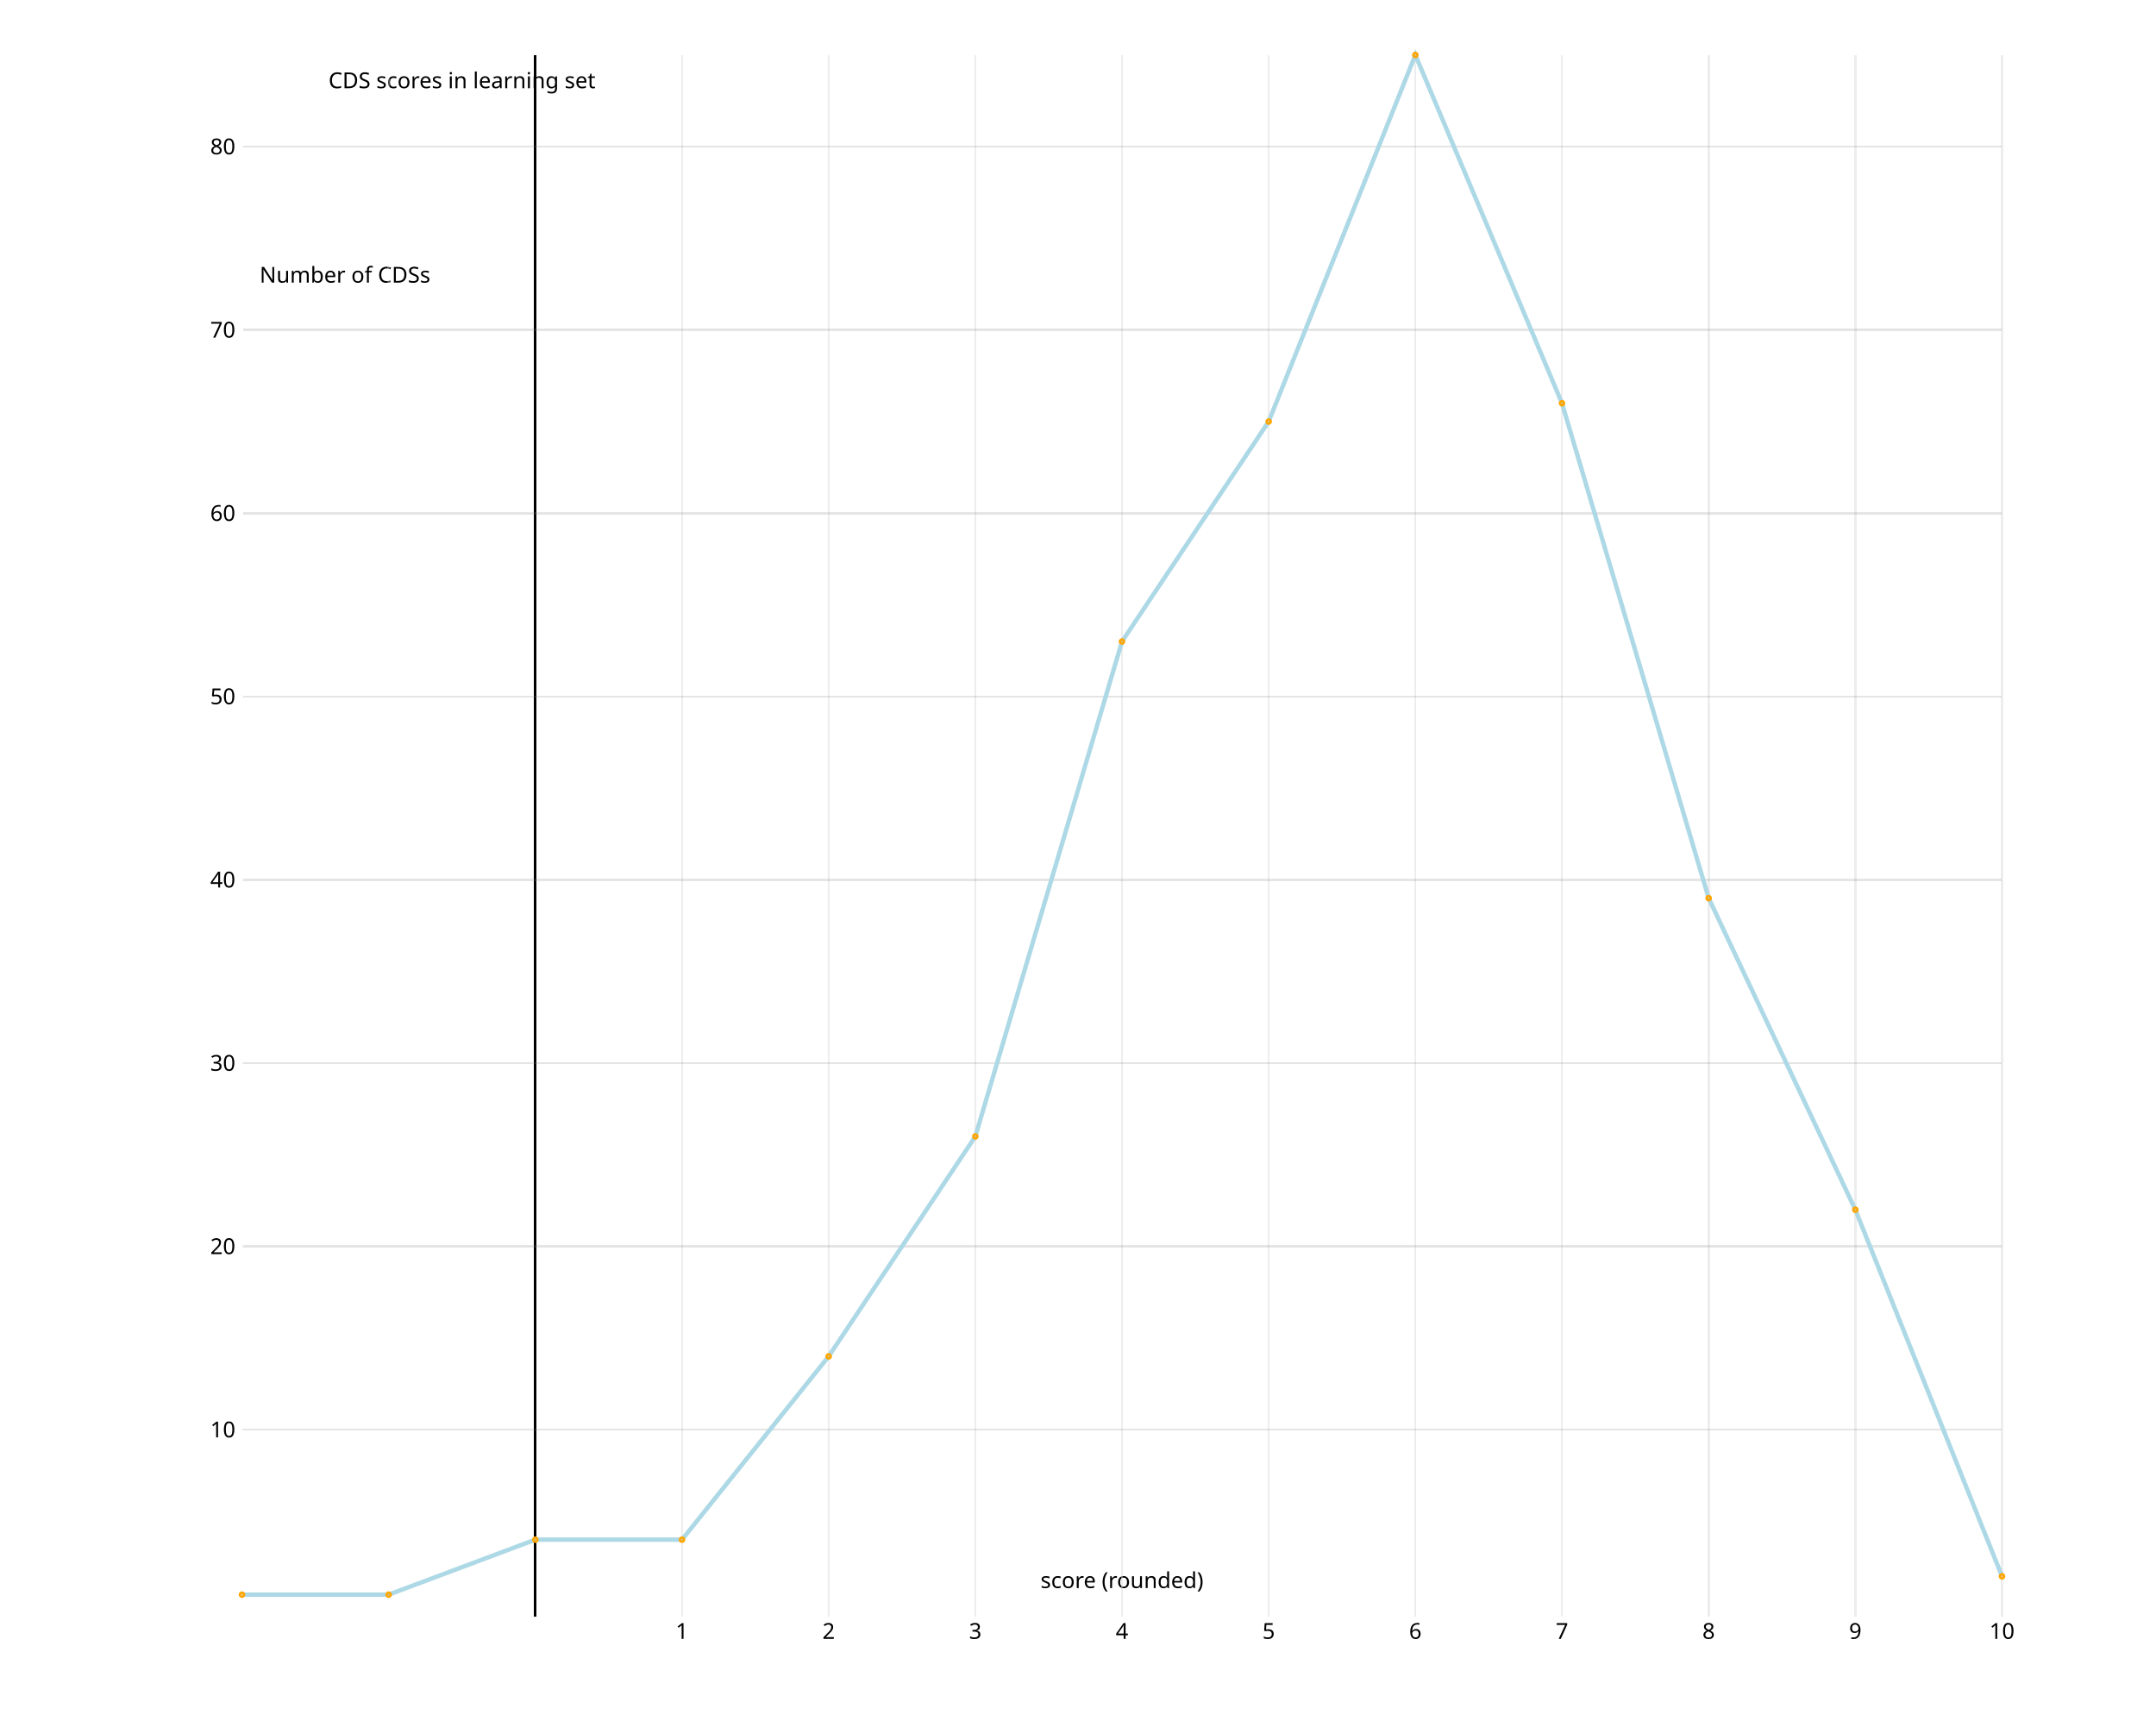
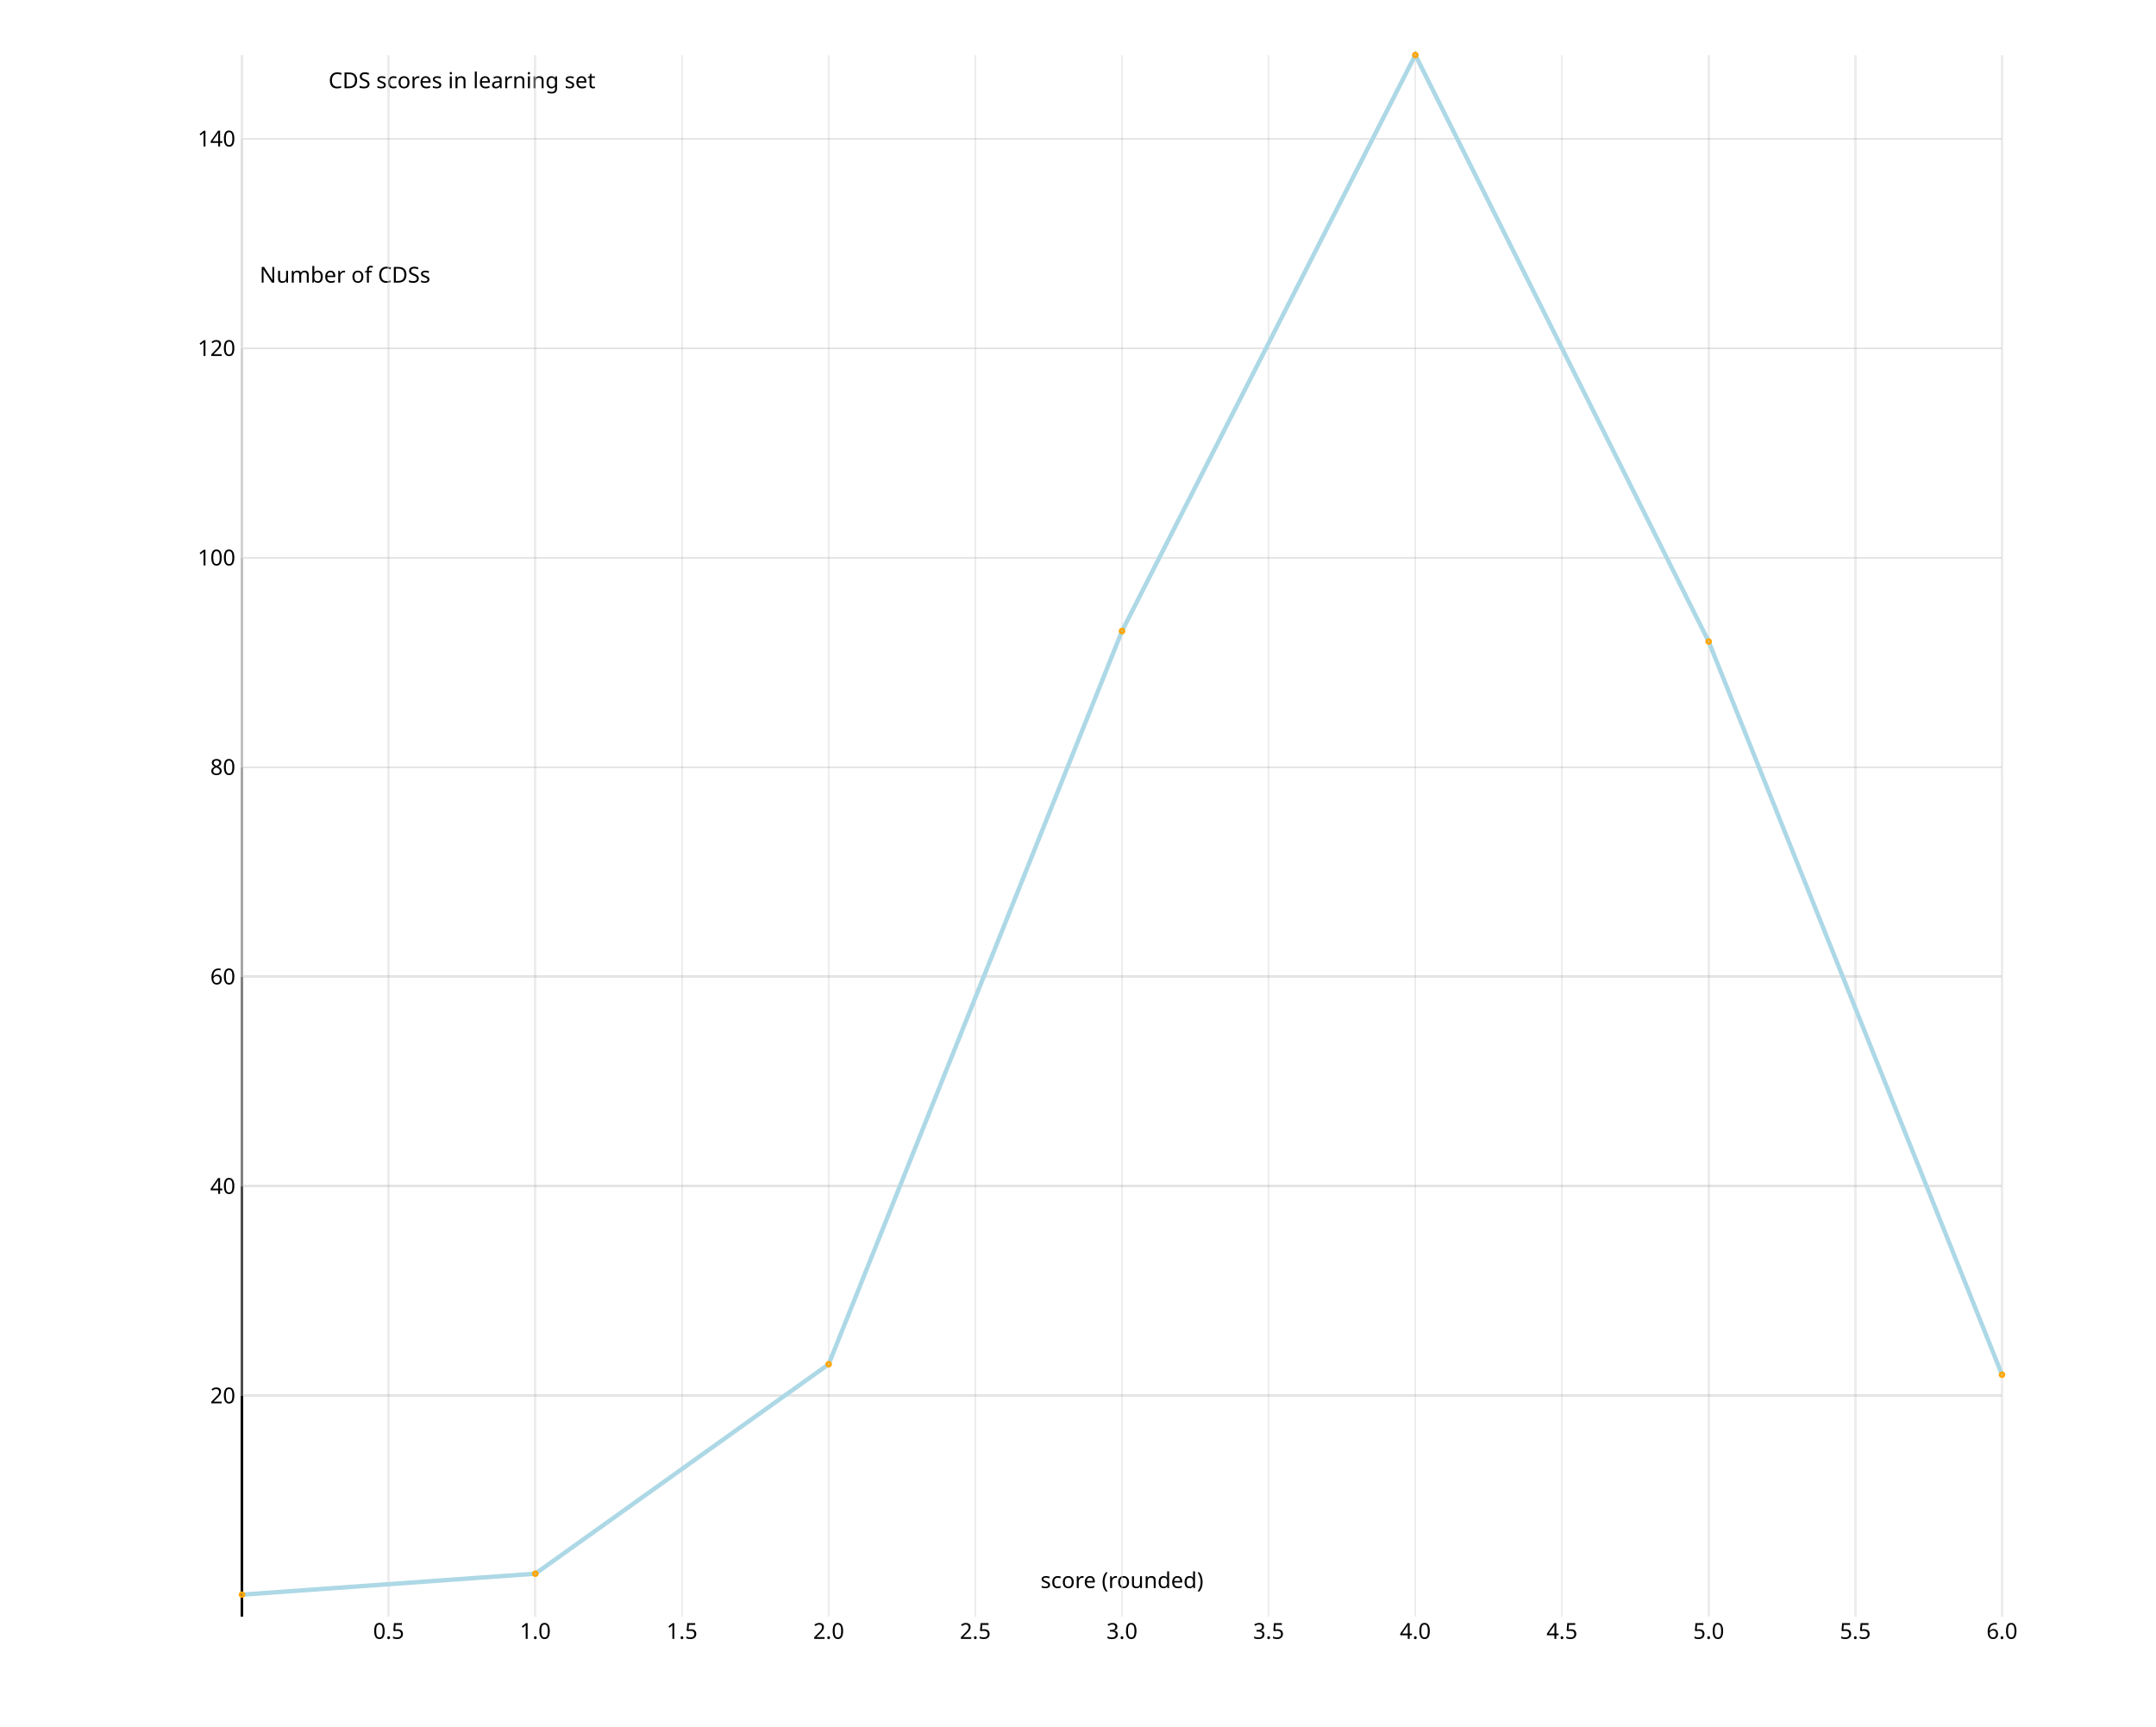
<svg xmlns="http://www.w3.org/2000/svg" font-size="10px" font-family="sans-serif" fill="none" stroke="none" stroke-width="1.5" width="980" height="785">
  <g transform="translate(100,5)">
    <g transform="translate(10,20)">
      <text pointer-events="none" y="3" dy=".71em" transform="translate(100,5)" fill="rgb(0,0,0)" text-anchor="middle">CDS scores in learning set</text>
    </g>
    <g transform="translate(10,20)">
      <text pointer-events="none" x="3" dy=".35em" transform="translate(5,100)" fill="rgb(0,0,0)">Number of CDSs</text>
    </g>
    <g transform="translate(10,20)">
      <text pointer-events="none" y="-3" transform="translate(400.0,700)" fill="rgb(0,0,0)" text-anchor="middle">score (rounded)</text>
    </g>
    <g transform="translate(10,20)">
+       <line shape-rendering="crispEdges" x1="66.667" y1="0" x2="66.667" y2="710" stroke="rgb(128,128,128)" stroke-opacity="0.2" stroke-width="1" />
+       <line shape-rendering="crispEdges" x1="133.333" y1="0" x2="133.333" y2="710" stroke="rgb(128,128,128)" stroke-opacity="0.2" stroke-width="1" />
      <line shape-rendering="crispEdges" x1="200.0" y1="0" x2="200.0" y2="710" stroke="rgb(128,128,128)" stroke-opacity="0.2" stroke-width="1" />
      <line shape-rendering="crispEdges" x1="266.667" y1="0" x2="266.667" y2="710" stroke="rgb(128,128,128)" stroke-opacity="0.2" stroke-width="1" />
      <line shape-rendering="crispEdges" x1="333.333" y1="0" x2="333.333" y2="710" stroke="rgb(128,128,128)" stroke-opacity="0.2" stroke-width="1" />
      <line shape-rendering="crispEdges" x1="400.0" y1="0" x2="400.0" y2="710" stroke="rgb(128,128,128)" stroke-opacity="0.2" stroke-width="1" />
      <line shape-rendering="crispEdges" x1="466.667" y1="0" x2="466.667" y2="710" stroke="rgb(128,128,128)" stroke-opacity="0.2" stroke-width="1" />
      <line shape-rendering="crispEdges" x1="533.333" y1="0" x2="533.333" y2="710" stroke="rgb(128,128,128)" stroke-opacity="0.2" stroke-width="1" />
      <line shape-rendering="crispEdges" x1="600.0" y1="0" x2="600.0" y2="710" stroke="rgb(128,128,128)" stroke-opacity="0.2" stroke-width="1" />
      <line shape-rendering="crispEdges" x1="666.667" y1="0" x2="666.667" y2="710" stroke="rgb(128,128,128)" stroke-opacity="0.2" stroke-width="1" />
      <line shape-rendering="crispEdges" x1="733.333" y1="0" x2="733.333" y2="710" stroke="rgb(128,128,128)" stroke-opacity="0.2" stroke-width="1" />
      <line shape-rendering="crispEdges" x1="800.0" y1="0" x2="800.0" y2="710" stroke="rgb(128,128,128)" stroke-opacity="0.2" stroke-width="1" />
    </g>
    <g transform="translate(10,20)">
-       <text pointer-events="none" y="3" dy=".71em" transform="translate(200.0,710)" fill="rgb(0,0,0)" text-anchor="middle">1</text>
-       <text pointer-events="none" y="3" dy=".71em" transform="translate(266.6667,710)" fill="rgb(0,0,0)" text-anchor="middle">2</text>
-       <text pointer-events="none" y="3" dy=".71em" transform="translate(333.3333,710)" fill="rgb(0,0,0)" text-anchor="middle">3</text>
-       <text pointer-events="none" y="3" dy=".71em" transform="translate(400.0,710)" fill="rgb(0,0,0)" text-anchor="middle">4</text>
-       <text pointer-events="none" y="3" dy=".71em" transform="translate(466.6667,710)" fill="rgb(0,0,0)" text-anchor="middle">5</text>
-       <text pointer-events="none" y="3" dy=".71em" transform="translate(533.3333,710)" fill="rgb(0,0,0)" text-anchor="middle">6</text>
-       <text pointer-events="none" y="3" dy=".71em" transform="translate(600.0,710)" fill="rgb(0,0,0)" text-anchor="middle">7</text>
-       <text pointer-events="none" y="3" dy=".71em" transform="translate(666.6667,710)" fill="rgb(0,0,0)" text-anchor="middle">8</text>
-       <text pointer-events="none" y="3" dy=".71em" transform="translate(733.3333,710)" fill="rgb(0,0,0)" text-anchor="middle">9</text>
-       <text pointer-events="none" y="3" dy=".71em" transform="translate(800.0,710)" fill="rgb(0,0,0)" text-anchor="middle">10</text>
+       <text pointer-events="none" y="3" dy=".71em" transform="translate(66.66667,710)" fill="rgb(0,0,0)" text-anchor="middle">0.5</text>
+       <text pointer-events="none" y="3" dy=".71em" transform="translate(133.3333,710)" fill="rgb(0,0,0)" text-anchor="middle">1.0</text>
+       <text pointer-events="none" y="3" dy=".71em" transform="translate(200.0,710)" fill="rgb(0,0,0)" text-anchor="middle">1.5</text>
+       <text pointer-events="none" y="3" dy=".71em" transform="translate(266.6667,710)" fill="rgb(0,0,0)" text-anchor="middle">2.0</text>
+       <text pointer-events="none" y="3" dy=".71em" transform="translate(333.3333,710)" fill="rgb(0,0,0)" text-anchor="middle">2.5</text>
+       <text pointer-events="none" y="3" dy=".71em" transform="translate(400.0,710)" fill="rgb(0,0,0)" text-anchor="middle">3.0</text>
+       <text pointer-events="none" y="3" dy=".71em" transform="translate(466.6667,710)" fill="rgb(0,0,0)" text-anchor="middle">3.5</text>
+       <text pointer-events="none" y="3" dy=".71em" transform="translate(533.3333,710)" fill="rgb(0,0,0)" text-anchor="middle">4.0</text>
+       <text pointer-events="none" y="3" dy=".71em" transform="translate(600.0,710)" fill="rgb(0,0,0)" text-anchor="middle">4.5</text>
+       <text pointer-events="none" y="3" dy=".71em" transform="translate(666.6667,710)" fill="rgb(0,0,0)" text-anchor="middle">5.0</text>
+       <text pointer-events="none" y="3" dy=".71em" transform="translate(733.3333,710)" fill="rgb(0,0,0)" text-anchor="middle">5.5</text>
+       <text pointer-events="none" y="3" dy=".71em" transform="translate(800.0,710)" fill="rgb(0,0,0)" text-anchor="middle">6.0</text>
    </g>
    <g transform="translate(10,20)">
-       <line shape-rendering="crispEdges" x1="0.0" y1="0" x2="0.0" y2="710" stroke="rgb(255,255,255)" stroke-opacity="0.3" stroke-width="1" />
+       <line shape-rendering="crispEdges" x1="0.0" y1="0" x2="0.0" y2="710" stroke="rgb(0,0,0)" stroke-width="1" />
      <line shape-rendering="crispEdges" x1="66.667" y1="0" x2="66.667" y2="710" stroke="rgb(255,255,255)" stroke-opacity="0.3" stroke-width="1" />
-       <line shape-rendering="crispEdges" x1="133.333" y1="0" x2="133.333" y2="710" stroke="rgb(0,0,0)" stroke-width="1" />
+       <line shape-rendering="crispEdges" x1="133.333" y1="0" x2="133.333" y2="710" stroke="rgb(255,255,255)" stroke-opacity="0.3" stroke-width="1" />
      <line shape-rendering="crispEdges" x1="200.0" y1="0" x2="200.0" y2="710" stroke="rgb(255,255,255)" stroke-opacity="0.3" stroke-width="1" />
      <line shape-rendering="crispEdges" x1="266.667" y1="0" x2="266.667" y2="710" stroke="rgb(255,255,255)" stroke-opacity="0.3" stroke-width="1" />
      <line shape-rendering="crispEdges" x1="333.333" y1="0" x2="333.333" y2="710" stroke="rgb(255,255,255)" stroke-opacity="0.3" stroke-width="1" />
      <line shape-rendering="crispEdges" x1="400.0" y1="0" x2="400.0" y2="710" stroke="rgb(255,255,255)" stroke-opacity="0.3" stroke-width="1" />
      <line shape-rendering="crispEdges" x1="466.667" y1="0" x2="466.667" y2="710" stroke="rgb(255,255,255)" stroke-opacity="0.3" stroke-width="1" />
      <line shape-rendering="crispEdges" x1="533.333" y1="0" x2="533.333" y2="710" stroke="rgb(255,255,255)" stroke-opacity="0.3" stroke-width="1" />
      <line shape-rendering="crispEdges" x1="600.0" y1="0" x2="600.0" y2="710" stroke="rgb(255,255,255)" stroke-opacity="0.3" stroke-width="1" />
      <line shape-rendering="crispEdges" x1="666.667" y1="0" x2="666.667" y2="710" stroke="rgb(255,255,255)" stroke-opacity="0.3" stroke-width="1" />
      <line shape-rendering="crispEdges" x1="733.333" y1="0" x2="733.333" y2="710" stroke="rgb(255,255,255)" stroke-opacity="0.3" stroke-width="1" />
      <line shape-rendering="crispEdges" x1="800.0" y1="0" x2="800.0" y2="710" stroke="rgb(255,255,255)" stroke-opacity="0.3" stroke-width="1" />
    </g>
    <g transform="translate(10,20)">
-       <line shape-rendering="crispEdges" x1="0" y1="625.0" x2="800" y2="625.0" stroke="rgb(128,128,128)" stroke-opacity="0.2" stroke-width="1" />
-       <line shape-rendering="crispEdges" x1="0" y1="541.667" x2="800" y2="541.667" stroke="rgb(128,128,128)" stroke-opacity="0.2" stroke-width="1" />
-       <line shape-rendering="crispEdges" x1="0" y1="458.333" x2="800" y2="458.333" stroke="rgb(128,128,128)" stroke-opacity="0.2" stroke-width="1" />
-       <line shape-rendering="crispEdges" x1="0" y1="375.0" x2="800" y2="375.0" stroke="rgb(128,128,128)" stroke-opacity="0.2" stroke-width="1" />
-       <line shape-rendering="crispEdges" x1="0" y1="291.667" x2="800" y2="291.667" stroke="rgb(128,128,128)" stroke-opacity="0.2" stroke-width="1" />
-       <line shape-rendering="crispEdges" x1="0" y1="208.333" x2="800" y2="208.333" stroke="rgb(128,128,128)" stroke-opacity="0.2" stroke-width="1" />
-       <line shape-rendering="crispEdges" x1="0" y1="125.0" x2="800" y2="125.0" stroke="rgb(128,128,128)" stroke-opacity="0.2" stroke-width="1" />
-       <line shape-rendering="crispEdges" x1="0" y1="41.667" x2="800" y2="41.667" stroke="rgb(128,128,128)" stroke-opacity="0.2" stroke-width="1" />
+       <line shape-rendering="crispEdges" x1="0" y1="609.524" x2="800" y2="609.524" stroke="rgb(128,128,128)" stroke-opacity="0.2" stroke-width="1" />
+       <line shape-rendering="crispEdges" x1="0" y1="514.286" x2="800" y2="514.286" stroke="rgb(128,128,128)" stroke-opacity="0.2" stroke-width="1" />
+       <line shape-rendering="crispEdges" x1="0" y1="419.048" x2="800" y2="419.048" stroke="rgb(128,128,128)" stroke-opacity="0.2" stroke-width="1" />
+       <line shape-rendering="crispEdges" x1="0" y1="323.81" x2="800" y2="323.81" stroke="rgb(128,128,128)" stroke-opacity="0.2" stroke-width="1" />
+       <line shape-rendering="crispEdges" x1="0" y1="228.571" x2="800" y2="228.571" stroke="rgb(128,128,128)" stroke-opacity="0.2" stroke-width="1" />
+       <line shape-rendering="crispEdges" x1="0" y1="133.333" x2="800" y2="133.333" stroke="rgb(128,128,128)" stroke-opacity="0.2" stroke-width="1" />
+       <line shape-rendering="crispEdges" x1="0" y1="38.095" x2="800" y2="38.095" stroke="rgb(128,128,128)" stroke-opacity="0.2" stroke-width="1" />
    </g>
    <g transform="translate(10,20)">
-       <text pointer-events="none" x="-3" dy=".35em" transform="translate(0,625.0)" fill="rgb(0,0,0)" text-anchor="end">10</text>
-       <text pointer-events="none" x="-3" dy=".35em" transform="translate(0,541.6667)" fill="rgb(0,0,0)" text-anchor="end">20</text>
-       <text pointer-events="none" x="-3" dy=".35em" transform="translate(0,458.3333)" fill="rgb(0,0,0)" text-anchor="end">30</text>
-       <text pointer-events="none" x="-3" dy=".35em" transform="translate(0,375.0)" fill="rgb(0,0,0)" text-anchor="end">40</text>
-       <text pointer-events="none" x="-3" dy=".35em" transform="translate(0,291.6667)" fill="rgb(0,0,0)" text-anchor="end">50</text>
-       <text pointer-events="none" x="-3" dy=".35em" transform="translate(0,208.3333)" fill="rgb(0,0,0)" text-anchor="end">60</text>
-       <text pointer-events="none" x="-3" dy=".35em" transform="translate(0,125.0)" fill="rgb(0,0,0)" text-anchor="end">70</text>
-       <text pointer-events="none" x="-3" dy=".35em" transform="translate(0,41.66667)" fill="rgb(0,0,0)" text-anchor="end">80</text>
+       <text pointer-events="none" x="-3" dy=".35em" transform="translate(0,609.5238)" fill="rgb(0,0,0)" text-anchor="end">20</text>
+       <text pointer-events="none" x="-3" dy=".35em" transform="translate(0,514.2857)" fill="rgb(0,0,0)" text-anchor="end">40</text>
+       <text pointer-events="none" x="-3" dy=".35em" transform="translate(0,419.0476)" fill="rgb(0,0,0)" text-anchor="end">60</text>
+       <text pointer-events="none" x="-3" dy=".35em" transform="translate(0,323.8095)" fill="rgb(0,0,0)" text-anchor="end">80</text>
+       <text pointer-events="none" x="-3" dy=".35em" transform="translate(0,228.5714)" fill="rgb(0,0,0)" text-anchor="end">100</text>
+       <text pointer-events="none" x="-3" dy=".35em" transform="translate(0,133.3333)" fill="rgb(0,0,0)" text-anchor="end">120</text>
+       <text pointer-events="none" x="-3" dy=".35em" transform="translate(0,38.09524)" fill="rgb(0,0,0)" text-anchor="end">140</text>
    </g>
    <g transform="translate(10,20)">
-       <line shape-rendering="crispEdges" x1="0" y1="0" x2="0" y2="625.0" stroke="rgb(255,255,255)" stroke-opacity="0.3" stroke-width="1" />
-       <line shape-rendering="crispEdges" x1="0" y1="0" x2="0" y2="541.667" stroke="rgb(255,255,255)" stroke-opacity="0.3" stroke-width="1" />
-       <line shape-rendering="crispEdges" x1="0" y1="0" x2="0" y2="458.333" stroke="rgb(255,255,255)" stroke-opacity="0.3" stroke-width="1" />
-       <line shape-rendering="crispEdges" x1="0" y1="0" x2="0" y2="375.0" stroke="rgb(255,255,255)" stroke-opacity="0.3" stroke-width="1" />
-       <line shape-rendering="crispEdges" x1="0" y1="0" x2="0" y2="291.667" stroke="rgb(255,255,255)" stroke-opacity="0.3" stroke-width="1" />
-       <line shape-rendering="crispEdges" x1="0" y1="0" x2="0" y2="208.333" stroke="rgb(255,255,255)" stroke-opacity="0.3" stroke-width="1" />
-       <line shape-rendering="crispEdges" x1="0" y1="0" x2="0" y2="125.0" stroke="rgb(255,255,255)" stroke-opacity="0.3" stroke-width="1" />
-       <line shape-rendering="crispEdges" x1="0" y1="0" x2="0" y2="41.667" stroke="rgb(255,255,255)" stroke-opacity="0.3" stroke-width="1" />
+       <line shape-rendering="crispEdges" x1="0" y1="0" x2="0" y2="609.524" stroke="rgb(255,255,255)" stroke-opacity="0.3" stroke-width="1" />
+       <line shape-rendering="crispEdges" x1="0" y1="0" x2="0" y2="514.286" stroke="rgb(255,255,255)" stroke-opacity="0.3" stroke-width="1" />
+       <line shape-rendering="crispEdges" x1="0" y1="0" x2="0" y2="419.048" stroke="rgb(255,255,255)" stroke-opacity="0.3" stroke-width="1" />
+       <line shape-rendering="crispEdges" x1="0" y1="0" x2="0" y2="323.81" stroke="rgb(255,255,255)" stroke-opacity="0.3" stroke-width="1" />
+       <line shape-rendering="crispEdges" x1="0" y1="0" x2="0" y2="228.571" stroke="rgb(255,255,255)" stroke-opacity="0.3" stroke-width="1" />
+       <line shape-rendering="crispEdges" x1="0" y1="0" x2="0" y2="133.333" stroke="rgb(255,255,255)" stroke-opacity="0.3" stroke-width="1" />
+       <line shape-rendering="crispEdges" x1="0" y1="0" x2="0" y2="38.095" stroke="rgb(255,255,255)" stroke-opacity="0.3" stroke-width="1" />
    </g>
    <g transform="translate(10,20)">
-       <path d="M0.0,700.0L66.667,700.0L133.333,675.0L200.0,675.0L266.667,591.667L333.333,491.667L400.0,266.667L466.667,166.667L533.333,0.0L600.0,158.333L666.667,383.333L733.333,525.0L800.0,691.667" fill="none" stroke="rgb(173,216,230)" stroke-dasharray="" stroke-width="2" />
+       <path d="M0.0,700.0L133.333,690.476L266.667,595.238L400.0,261.905L533.333,0.0L666.667,266.667L800.0,600.0" fill="none" stroke="rgb(173,216,230)" stroke-dasharray="" stroke-width="2" />
    </g>
    <g transform="translate(10,20)">
      <circle fill="rgb(255,165,0)" fill-opacity="0.5" stroke="rgb(255,165,0)" stroke-width="1" cx="0.0" cy="700.0" r="1.0" />
-       <circle fill="rgb(255,165,0)" fill-opacity="0.5" stroke="rgb(255,165,0)" stroke-width="1" cx="66.667" cy="700.0" r="1.0" />
-       <circle fill="rgb(255,165,0)" fill-opacity="0.5" stroke="rgb(255,165,0)" stroke-width="1" cx="133.333" cy="675.0" r="1.0" />
-       <circle fill="rgb(255,165,0)" fill-opacity="0.5" stroke="rgb(255,165,0)" stroke-width="1" cx="200.0" cy="675.0" r="1.0" />
-       <circle fill="rgb(255,165,0)" fill-opacity="0.5" stroke="rgb(255,165,0)" stroke-width="1" cx="266.667" cy="591.667" r="1.0" />
-       <circle fill="rgb(255,165,0)" fill-opacity="0.5" stroke="rgb(255,165,0)" stroke-width="1" cx="333.333" cy="491.667" r="1.0" />
-       <circle fill="rgb(255,165,0)" fill-opacity="0.5" stroke="rgb(255,165,0)" stroke-width="1" cx="400.0" cy="266.667" r="1.0" />
-       <circle fill="rgb(255,165,0)" fill-opacity="0.5" stroke="rgb(255,165,0)" stroke-width="1" cx="466.667" cy="166.667" r="1.0" />
+       <circle fill="rgb(255,165,0)" fill-opacity="0.5" stroke="rgb(255,165,0)" stroke-width="1" cx="133.333" cy="690.476" r="1.0" />
+       <circle fill="rgb(255,165,0)" fill-opacity="0.5" stroke="rgb(255,165,0)" stroke-width="1" cx="266.667" cy="595.238" r="1.0" />
+       <circle fill="rgb(255,165,0)" fill-opacity="0.5" stroke="rgb(255,165,0)" stroke-width="1" cx="400.0" cy="261.905" r="1.0" />
      <circle fill="rgb(255,165,0)" fill-opacity="0.5" stroke="rgb(255,165,0)" stroke-width="1" cx="533.333" cy="0.0" r="1.0" />
-       <circle fill="rgb(255,165,0)" fill-opacity="0.5" stroke="rgb(255,165,0)" stroke-width="1" cx="600.0" cy="158.333" r="1.0" />
-       <circle fill="rgb(255,165,0)" fill-opacity="0.5" stroke="rgb(255,165,0)" stroke-width="1" cx="666.667" cy="383.333" r="1.0" />
-       <circle fill="rgb(255,165,0)" fill-opacity="0.5" stroke="rgb(255,165,0)" stroke-width="1" cx="733.333" cy="525.0" r="1.0" />
-       <circle fill="rgb(255,165,0)" fill-opacity="0.5" stroke="rgb(255,165,0)" stroke-width="1" cx="800.0" cy="691.667" r="1.0" />
+       <circle fill="rgb(255,165,0)" fill-opacity="0.5" stroke="rgb(255,165,0)" stroke-width="1" cx="666.667" cy="266.667" r="1.0" />
+       <circle fill="rgb(255,165,0)" fill-opacity="0.5" stroke="rgb(255,165,0)" stroke-width="1" cx="800.0" cy="600.0" r="1.0" />
    </g>
  </g>
</svg>
